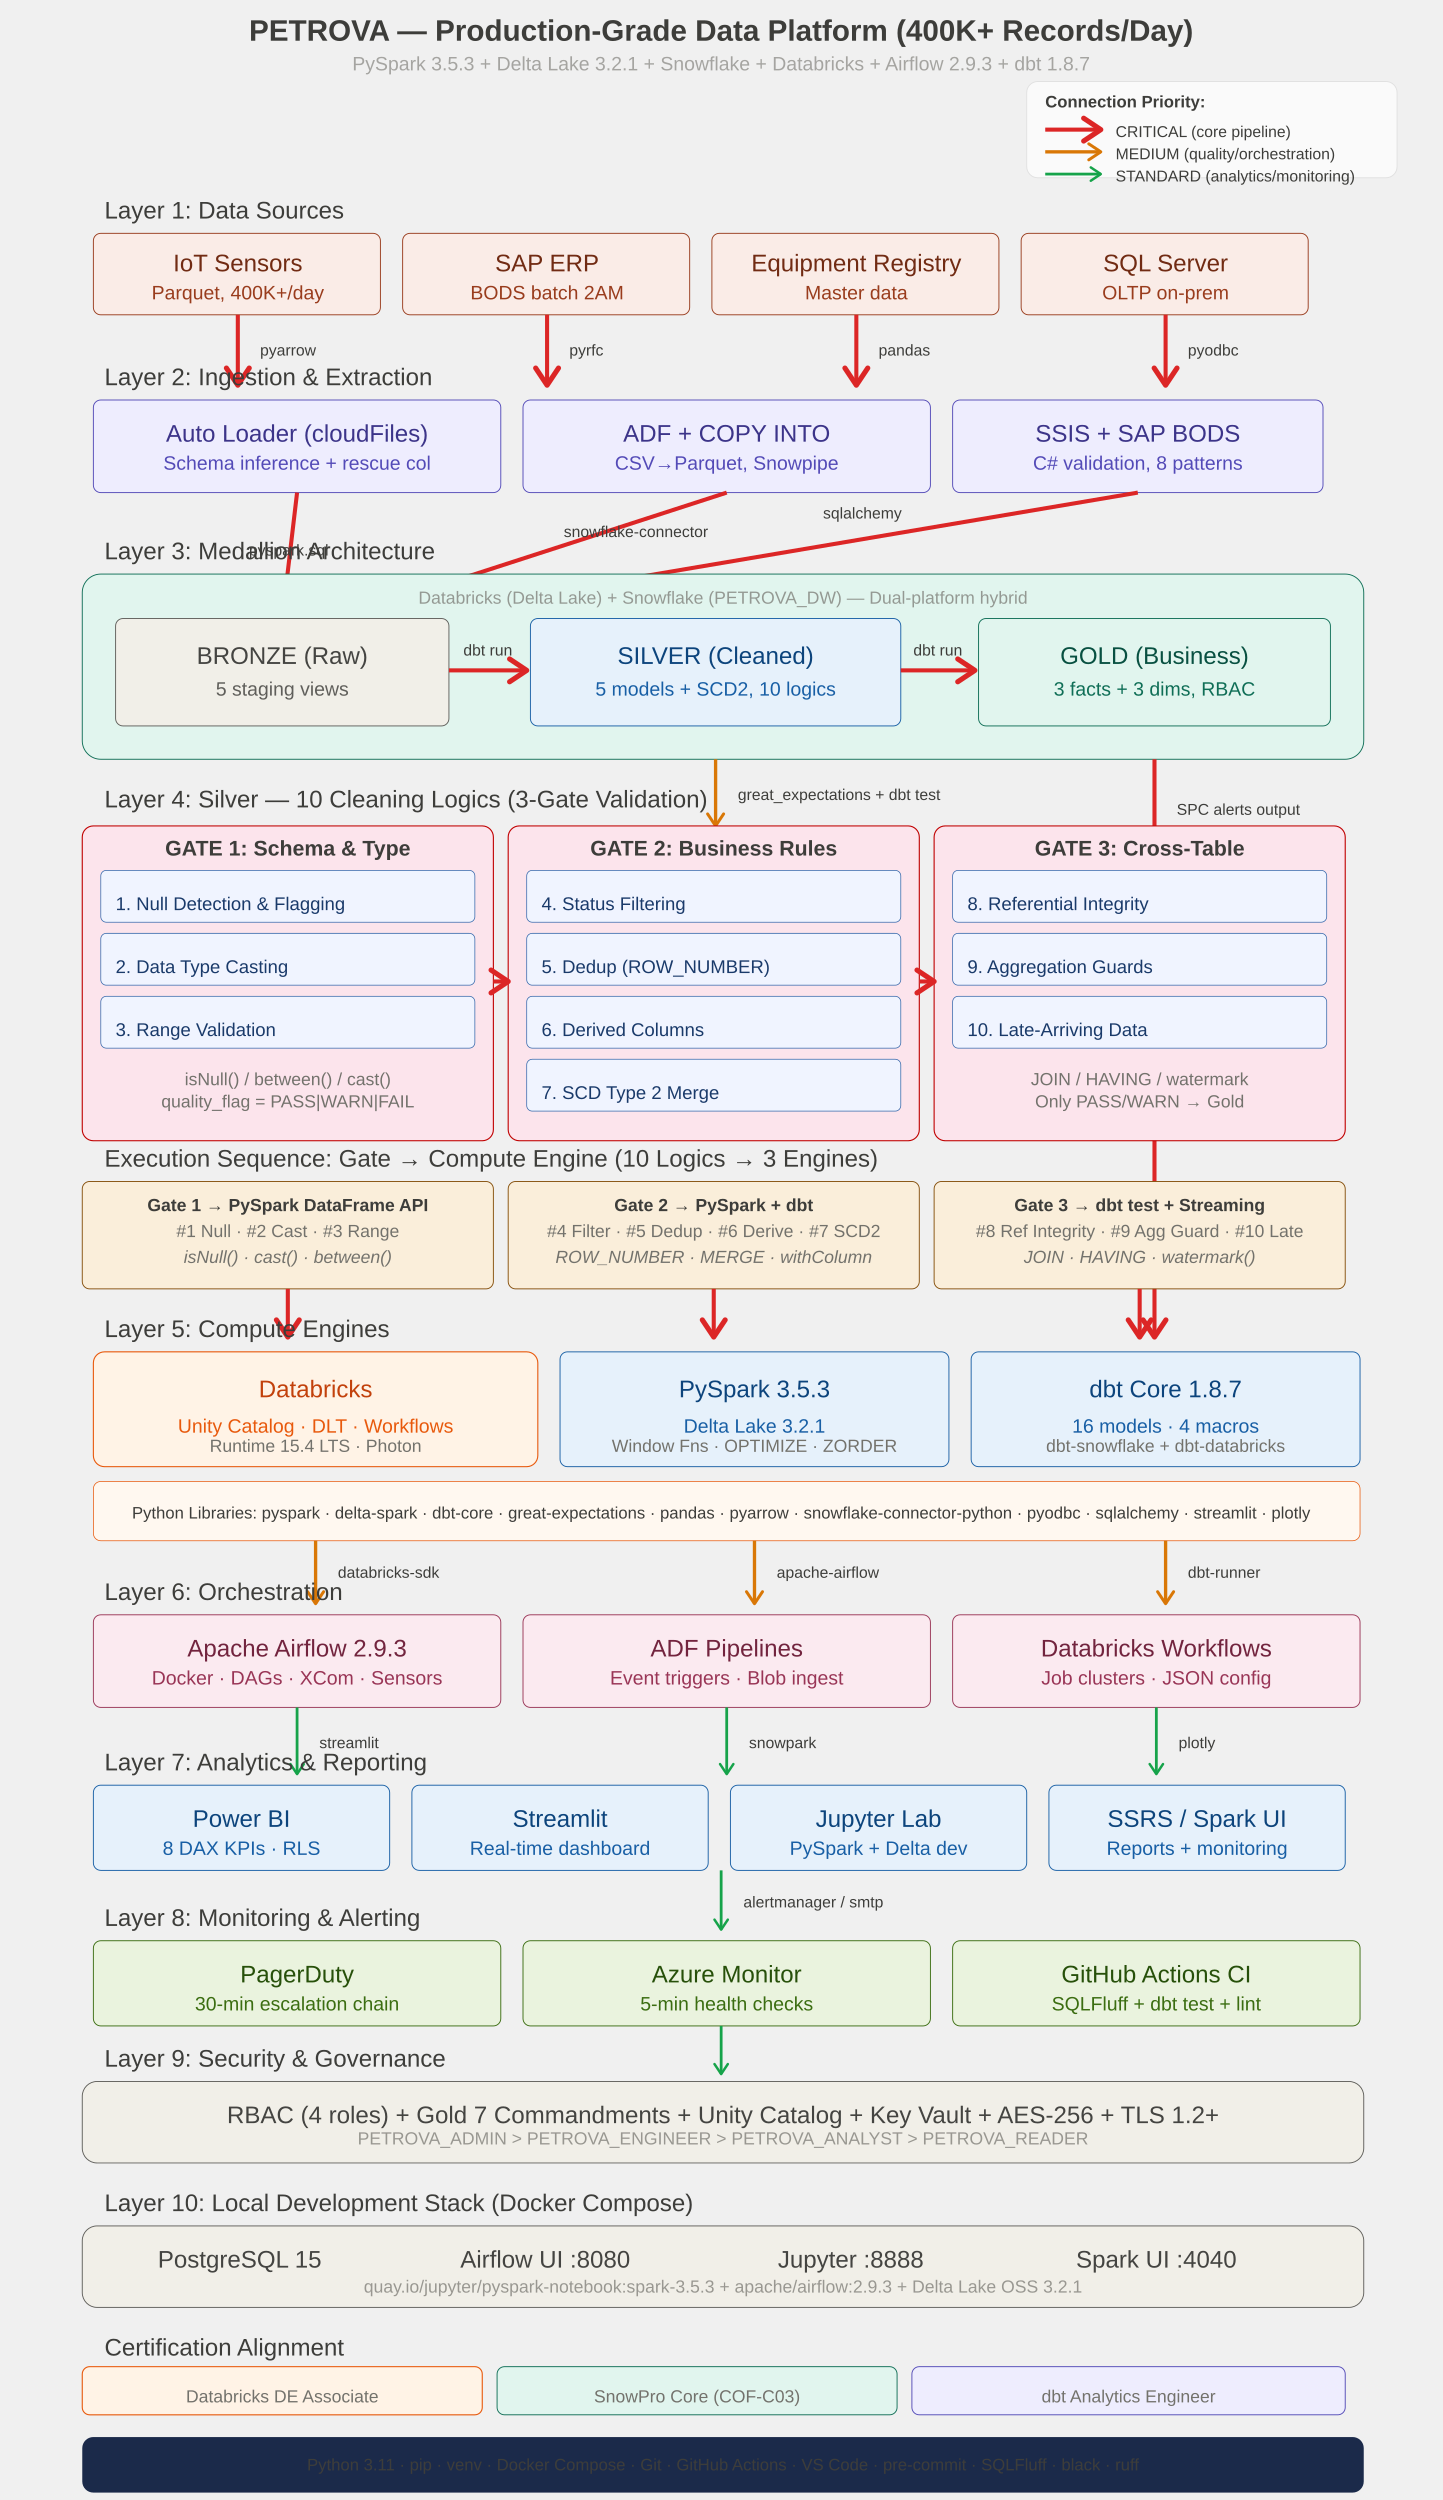
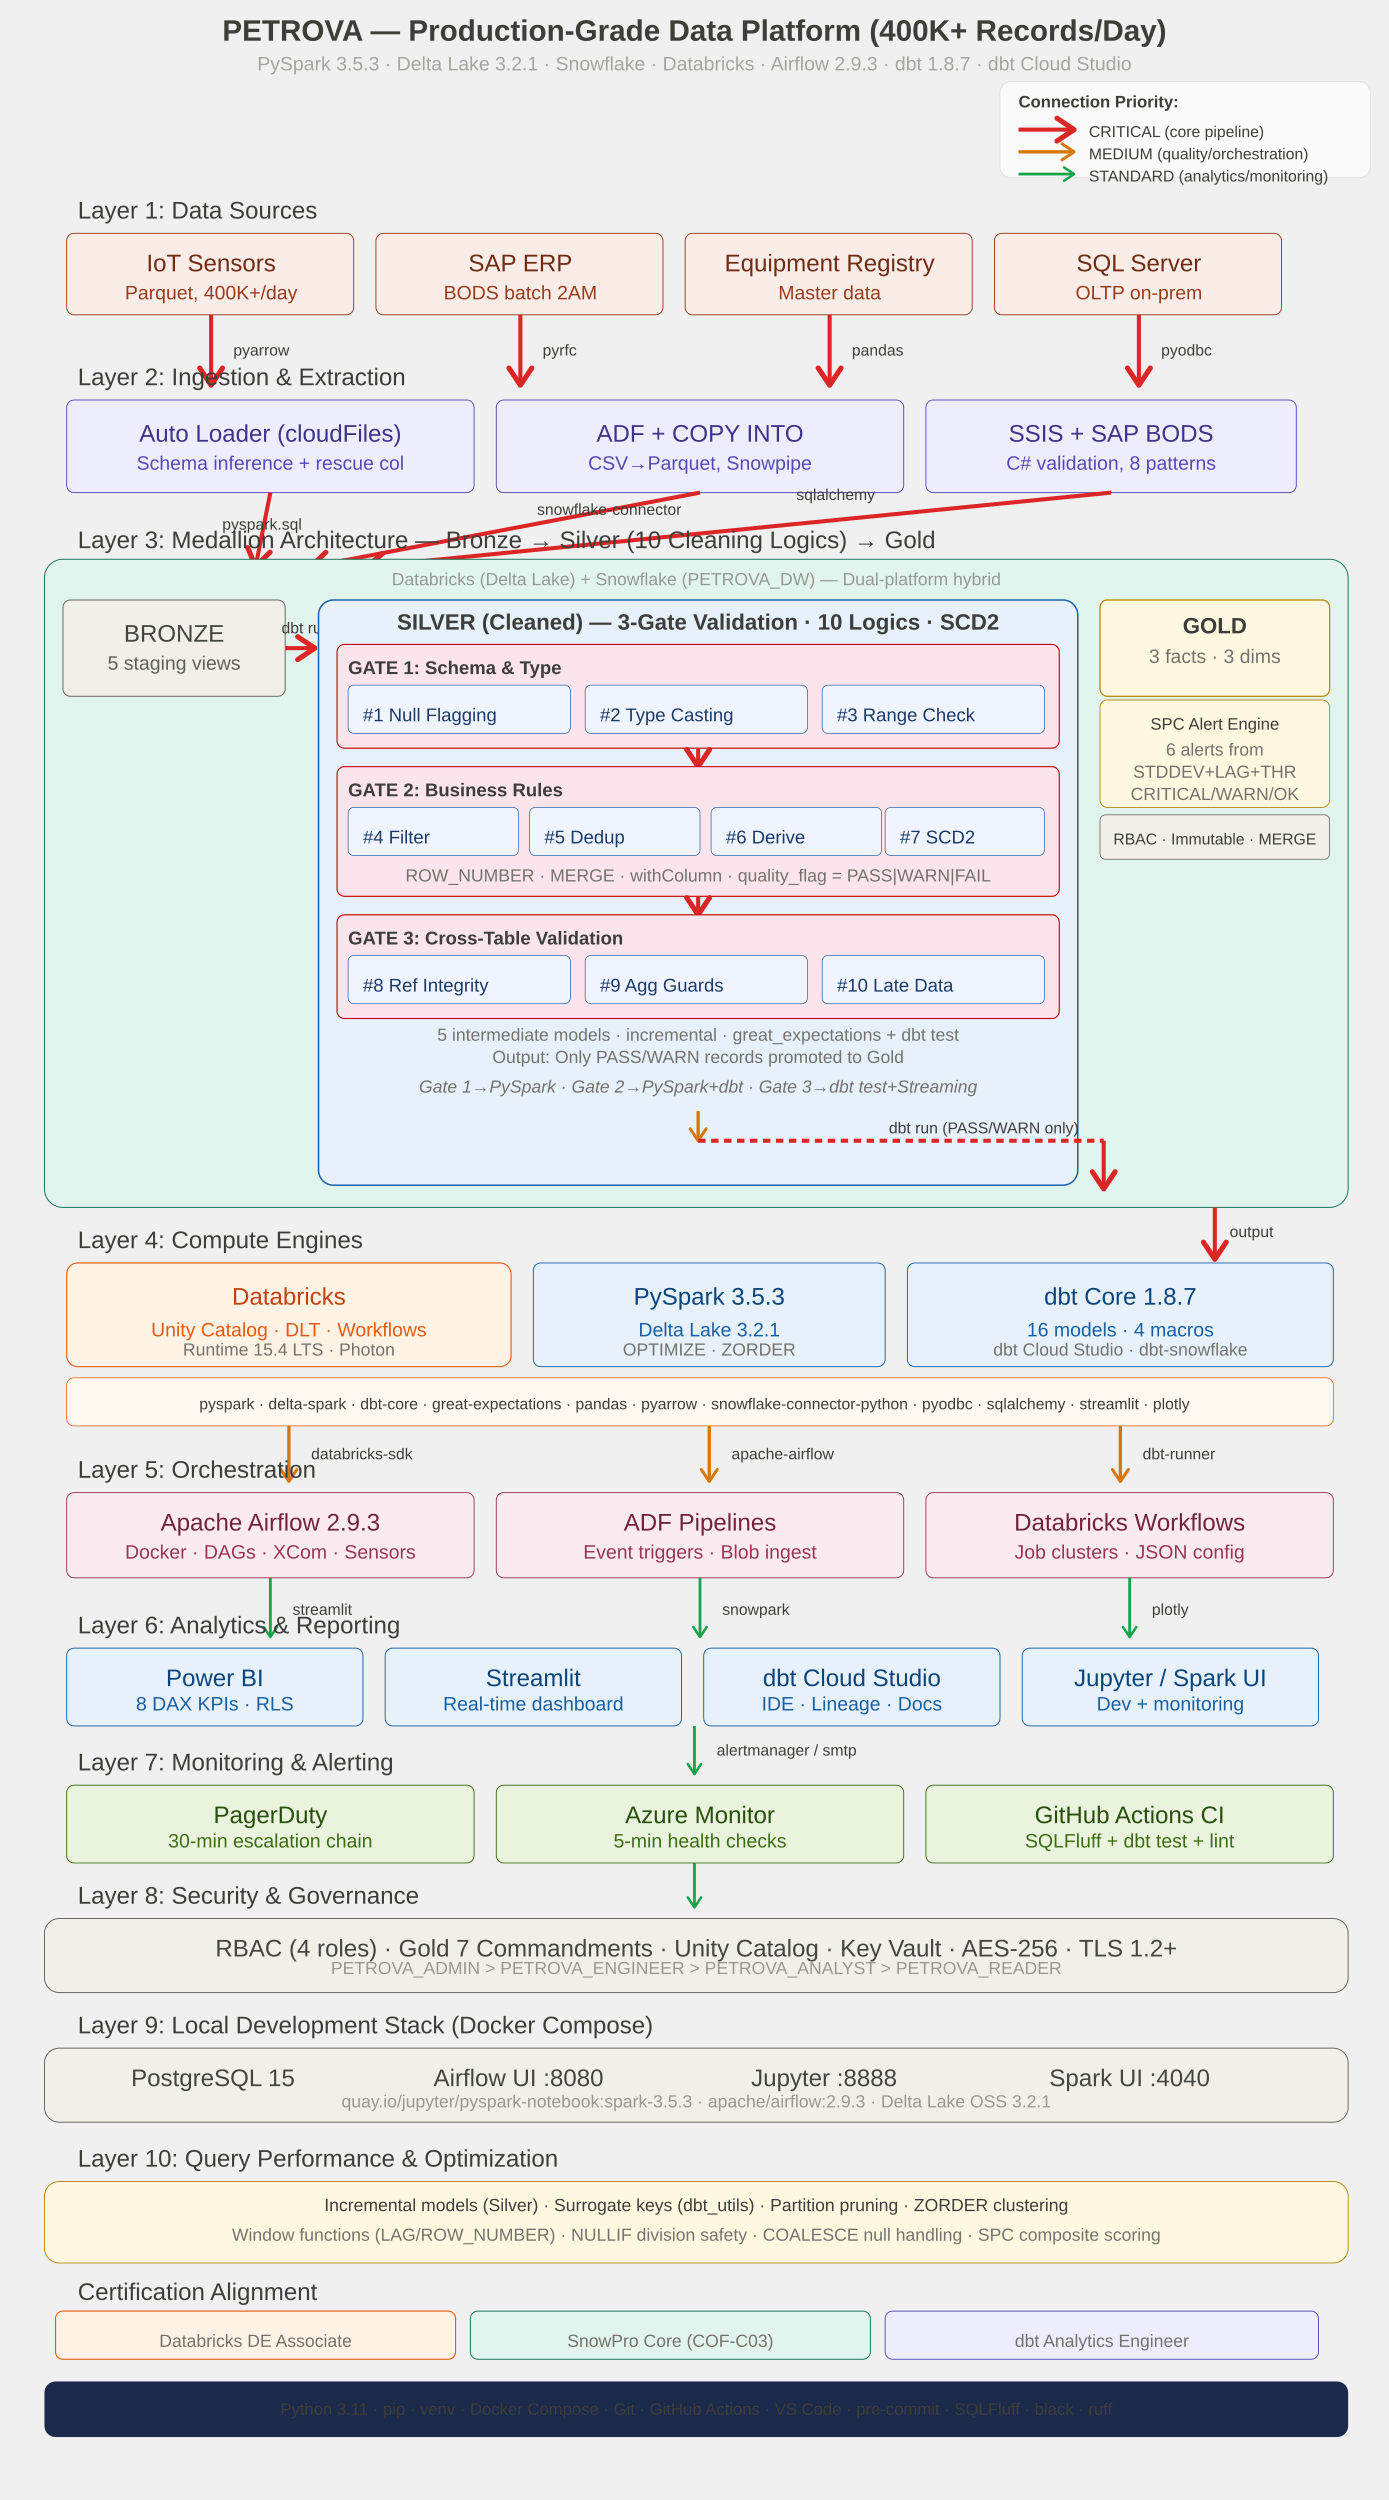
- <svg xmlns="http://www.w3.org/2000/svg" width="1500" height="2600" viewBox="0 0 750 1350" style="font-family:'Segoe UI',Arial,sans-serif;background:#fff">
+ <svg xmlns="http://www.w3.org/2000/svg" width="1500" height="2700" viewBox="0 0 750 1350" style="font-family:'Segoe UI',Arial,sans-serif;background:#fff">
  <style>
text{fill:#3d3d3a}
.th{font-size:13px;font-weight:500}
.ts{font-size:10.5px;fill:#73726c}
.tx{font-size:9.5px;fill:#73726c}
.tlib{font-size:8.5px;font-weight:500}
- /* Traffic light arrows */
.arr-red{stroke:#DC2626;stroke-width:2.2}
.arr-yellow{stroke:#D97706;stroke-width:1.8}
.arr-green{stroke:#16A34A;stroke-width:1.5}
.arr{stroke:#73726c;stroke-width:1.5}
- /* coral - sources */
.c-coral rect{fill:#FAECE7;stroke:#993C1D;stroke-width:0.5}
.c-coral .th{fill:#712B13}.c-coral .ts{fill:#993C1D}
- /* purple - extraction */
.c-purple rect{fill:#EEEDFE;stroke:#534AB7;stroke-width:0.5}
.c-purple .th{fill:#3C3489}.c-purple .ts{fill:#534AB7}
- /* teal - medallion */
.c-teal rect{fill:#E1F5EE;stroke:#0F6E56;stroke-width:0.5}
.c-teal .th{fill:#085041}.c-teal .ts{fill:#0F6E56}
- /* blue - compute/analytics */
.c-blue rect{fill:#E6F1FB;stroke:#185FA5;stroke-width:0.5}
.c-blue .th{fill:#0C447C}.c-blue .ts{fill:#185FA5}
- /* databricks orange */
.c-dbk rect{fill:#FFF3E6;stroke:#E8590C;stroke-width:0.6}
.c-dbk .th{fill:#C2410C}.c-dbk .ts{fill:#E8590C}
- /* amber - quality */
.c-amber rect{fill:#FAEEDA;stroke:#854F0B;stroke-width:0.5}
.c-amber .th{fill:#633806}.c-amber .ts{fill:#854F0B}
- /* pink - orchestration */
.c-pink rect{fill:#FBEAF0;stroke:#993556;stroke-width:0.5}
.c-pink .th{fill:#72243E}.c-pink .ts{fill:#993556}
- /* green - monitoring */
.c-green rect{fill:#EAF3DE;stroke:#3B6D11;stroke-width:0.5}
.c-green .th{fill:#27500A}.c-green .ts{fill:#3B6D11}
- /* gray - infra */
.c-gray rect{fill:#F1EFE8;stroke:#5F5E5A;stroke-width:0.5}
.c-gray .th{fill:#444441}.c-gray .ts{fill:#5F5E5A}
- /* red gate */
.c-red rect{fill:#FCE4EC;stroke:#C00000;stroke-width:0.6}
.c-red .th{fill:#8B0000}.c-red .ts{fill:#C00000}
- /* silver detail */
.silver-box rect{fill:#F0F4FF;stroke:#3366AA;stroke-width:0.4}
.silver-box .th{fill:#1a3a6a;font-size:10px}
</style>
  <defs>
    <marker id="arrow" viewBox="0 0 10 10" refX="8" refY="5" markerWidth="6" markerHeight="6" orient="auto-start-reverse">
      <path d="M2 1L8 5L2 9" fill="none" stroke="#73726c" stroke-width="1.5" stroke-linecap="round" stroke-linejoin="round" />
    </marker>
    <marker id="arrowRed" viewBox="0 0 10 10" refX="8" refY="5" markerWidth="7" markerHeight="7" orient="auto-start-reverse">
      <path d="M2 1L8 5L2 9" fill="none" stroke="#DC2626" stroke-width="1.8" stroke-linecap="round" stroke-linejoin="round" />
    </marker>
    <marker id="arrowYellow" viewBox="0 0 10 10" refX="8" refY="5" markerWidth="6" markerHeight="6" orient="auto-start-reverse">
      <path d="M2 1L8 5L2 9" fill="none" stroke="#D97706" stroke-width="1.5" stroke-linecap="round" stroke-linejoin="round" />
    </marker>
    <marker id="arrowGreen" viewBox="0 0 10 10" refX="8" refY="5" markerWidth="6" markerHeight="6" orient="auto-start-reverse">
      <path d="M2 1L8 5L2 9" fill="none" stroke="#16A34A" stroke-width="1.5" stroke-linecap="round" stroke-linejoin="round" />
    </marker>
  </defs>
  <text x="375" y="22" text-anchor="middle" font-size="16" font-weight="600" fill="#1B3A5C">PETROVA — Production-Grade Data Platform (400K+ Records/Day)</text>
-   <text class="ts" x="375" y="38" text-anchor="middle" opacity="0.6">PySpark 3.5.3 + Delta Lake 3.2.1 + Snowflake + Databricks + Airflow 2.9.3 + dbt 1.8.7</text>
+   <text class="ts" x="375" y="38" text-anchor="middle" opacity="0.6">PySpark 3.5.3 · Delta Lake 3.2.1 · Snowflake · Databricks · Airflow 2.9.3 · dbt 1.8.7 · dbt Cloud Studio</text>
  <rect x="540" y="44" width="200" height="52" rx="6" fill="#FAFAFA" stroke="#E0E0E0" stroke-width="0.5" />
  <text x="550" y="58" font-size="9" font-weight="600" fill="#333">Connection Priority:</text>
  <line x1="550" y1="70" x2="580" y2="70" class="arr-red" marker-end="url(#arrowRed)" />
  <text x="588" y="74" font-size="8.5" fill="#DC2626" font-weight="500">CRITICAL (core pipeline)</text>
  <line x1="550" y1="82" x2="580" y2="82" class="arr-yellow" marker-end="url(#arrowYellow)" />
  <text x="588" y="86" font-size="8.5" fill="#D97706" font-weight="500">MEDIUM (quality/orchestration)</text>
  <line x1="550" y1="94" x2="580" y2="94" class="arr-green" marker-end="url(#arrowGreen)" />
  <text x="588" y="98" font-size="8.5" fill="#16A34A" font-weight="500">STANDARD (analytics/monitoring)</text>
  <text class="th" x="42" y="118">Layer 1: Data Sources</text>
  <g class="c-coral">
    <rect x="36" y="126" width="155" height="44" rx="4" />
    <text class="th" x="114" y="142" text-anchor="middle" dominant-baseline="central">IoT Sensors</text>
    <text class="ts" x="114" y="158" text-anchor="middle" dominant-baseline="central">Parquet, 400K+/day</text>
  </g>
  <g class="c-coral">
    <rect x="203" y="126" width="155" height="44" rx="4" />
    <text class="th" x="281" y="142" text-anchor="middle" dominant-baseline="central">SAP ERP</text>
    <text class="ts" x="281" y="158" text-anchor="middle" dominant-baseline="central">BODS batch 2AM</text>
  </g>
  <g class="c-coral">
    <rect x="370" y="126" width="155" height="44" rx="4" />
    <text class="th" x="448" y="142" text-anchor="middle" dominant-baseline="central">Equipment Registry</text>
    <text class="ts" x="448" y="158" text-anchor="middle" dominant-baseline="central">Master data</text>
  </g>
  <g class="c-coral">
    <rect x="537" y="126" width="155" height="44" rx="4" />
    <text class="th" x="615" y="142" text-anchor="middle" dominant-baseline="central">SQL Server</text>
    <text class="ts" x="615" y="158" text-anchor="middle" dominant-baseline="central">OLTP on-prem</text>
  </g>
  <line x1="114" y1="170" x2="114" y2="208" class="arr-red" marker-end="url(#arrowRed)" />
  <text class="tlib" x="126" y="192" fill="#DC2626">pyarrow</text>
  <line x1="281" y1="170" x2="281" y2="208" class="arr-red" marker-end="url(#arrowRed)" />
  <text class="tlib" x="293" y="192" fill="#DC2626">pyrfc</text>
  <line x1="448" y1="170" x2="448" y2="208" class="arr-red" marker-end="url(#arrowRed)" />
  <text class="tlib" x="460" y="192" fill="#DC2626">pandas</text>
  <line x1="615" y1="170" x2="615" y2="208" class="arr-red" marker-end="url(#arrowRed)" />
  <text class="tlib" x="627" y="192" fill="#DC2626">pyodbc</text>
  <text class="th" x="42" y="208">Layer 2: Ingestion &amp; Extraction</text>
  <g class="c-purple">
    <rect x="36" y="216" width="220" height="50" rx="4" />
    <text class="th" x="146" y="234" text-anchor="middle" dominant-baseline="central">Auto Loader (cloudFiles)</text>
    <text class="ts" x="146" y="250" text-anchor="middle" dominant-baseline="central">Schema inference + rescue col</text>
  </g>
  <g class="c-purple">
    <rect x="268" y="216" width="220" height="50" rx="4" />
    <text class="th" x="378" y="234" text-anchor="middle" dominant-baseline="central">ADF + COPY INTO</text>
    <text class="ts" x="378" y="250" text-anchor="middle" dominant-baseline="central">CSV→Parquet, Snowpipe</text>
  </g>
  <g class="c-purple">
    <rect x="500" y="216" width="200" height="50" rx="4" />
    <text class="th" x="600" y="234" text-anchor="middle" dominant-baseline="central">SSIS + SAP BODS</text>
    <text class="ts" x="600" y="250" text-anchor="middle" dominant-baseline="central">C# validation, 8 patterns</text>
  </g>
-   <line x1="146" y1="266" x2="138" y2="334" class="arr-red" marker-end="url(#arrowRed)" />
-   <text class="tlib" x="120" y="300" fill="#DC2626">pyspark.sql</text>
-   <line x1="378" y1="266" x2="168" y2="334" class="arr-red" marker-end="url(#arrowRed)" />
-   <text class="tlib" x="290" y="290" fill="#DC2626">snowflake-connector</text>
-   <line x1="600" y1="266" x2="198" y2="334" class="arr-red" marker-end="url(#arrowRed)" />
-   <text class="tlib" x="430" y="280" fill="#DC2626">sqlalchemy</text>
-   <text class="th" x="42" y="302">Layer 3: Medallion Architecture</text>
+   <line x1="146" y1="266" x2="138" y2="306" class="arr-red" marker-end="url(#arrowRed)" />
+   <text class="tlib" x="120" y="286" fill="#DC2626">pyspark.sql</text>
+   <line x1="378" y1="266" x2="168" y2="306" class="arr-red" marker-end="url(#arrowRed)" />
+   <text class="tlib" x="290" y="278" fill="#DC2626">snowflake-connector</text>
+   <line x1="600" y1="266" x2="198" y2="306" class="arr-red" marker-end="url(#arrowRed)" />
+   <text class="tlib" x="430" y="270" fill="#DC2626">sqlalchemy</text>
+   <text class="th" x="42" y="296">Layer 3: Medallion Architecture — Bronze → Silver (10 Cleaning Logics) → Gold</text>
  <g class="c-teal">
-     <rect x="30" y="310" width="692" height="100" rx="10" />
-   </g>
-   <text class="tx" x="376" y="326" text-anchor="middle" opacity="0.7">Databricks (Delta Lake) + Snowflake (PETROVA_DW) — Dual-platform hybrid</text>
+     <rect x="24" y="302" width="704" height="350" rx="10" />
+   </g>
+   <text class="tx" x="376" y="316" text-anchor="middle" opacity="0.7">Databricks (Delta Lake) + Snowflake (PETROVA_DW) — Dual-platform hybrid</text>
  <g class="c-gray">
-     <rect x="48" y="334" width="180" height="58" rx="4" />
-     <text class="th" x="138" y="354" text-anchor="middle" dominant-baseline="central">BRONZE (Raw)</text>
-     <text class="ts" x="138" y="372" text-anchor="middle" dominant-baseline="central">5 staging views</text>
-   </g>
-   <line x1="228" y1="362" x2="270" y2="362" class="arr-red" marker-end="url(#arrowRed)" />
-   <text class="tlib" x="249" y="354" text-anchor="middle" fill="#DC2626">dbt run</text>
-   <g class="c-blue">
-     <rect x="272" y="334" width="200" height="58" rx="4" />
-     <text class="th" x="372" y="354" text-anchor="middle" dominant-baseline="central">SILVER (Cleaned)</text>
-     <text class="ts" x="372" y="372" text-anchor="middle" dominant-baseline="central">5 models + SCD2, 10 logics</text>
-   </g>
-   <line x1="472" y1="362" x2="512" y2="362" class="arr-red" marker-end="url(#arrowRed)" />
-   <text class="tlib" x="492" y="354" text-anchor="middle" fill="#DC2626">dbt run</text>
+     <rect x="34" y="324" width="120" height="52" rx="4" />
+     <text class="th" x="94" y="342" text-anchor="middle" dominant-baseline="central">BRONZE</text>
+     <text class="ts" x="94" y="358" text-anchor="middle" dominant-baseline="central">5 staging views</text>
+   </g>
+   <line x1="154" y1="350" x2="170" y2="350" class="arr-red" marker-end="url(#arrowRed)" />
+   <text class="tlib" x="152" y="342" fill="#DC2626">dbt run</text>
+   <rect x="172" y="324" width="410" height="316" rx="8" fill="#E6F1FB" stroke="#185FA5" stroke-width="0.8" />
+   <text x="377" y="340" text-anchor="middle" font-size="12" font-weight="600" fill="#0C447C">SILVER (Cleaned) — 3-Gate Validation · 10 Logics · SCD2</text>
+   <g class="c-red">
+     <rect x="182" y="348" width="390" height="56" rx="4" />
+   </g>
+   <text x="188" y="364" font-size="10" font-weight="600" fill="#8B0000">GATE 1: Schema &amp; Type</text>
+   <g class="silver-box">
+     <rect x="188" y="370" width="120" height="26" rx="3" />
+     <text class="th" x="196" y="386" dominant-baseline="central">#1 Null Flagging</text>
+   </g>
+   <g class="silver-box">
+     <rect x="316" y="370" width="120" height="26" rx="3" />
+     <text class="th" x="324" y="386" dominant-baseline="central">#2 Type Casting</text>
+   </g>
+   <g class="silver-box">
+     <rect x="444" y="370" width="120" height="26" rx="3" />
+     <text class="th" x="452" y="386" dominant-baseline="central">#3 Range Check</text>
+   </g>
+   <line x1="377" y1="404" x2="377" y2="414" class="arr-red" marker-end="url(#arrowRed)" />
+   <g class="c-red">
+     <rect x="182" y="414" width="390" height="70" rx="4" />
+   </g>
+   <text x="188" y="430" font-size="10" font-weight="600" fill="#8B0000">GATE 2: Business Rules</text>
+   <g class="silver-box">
+     <rect x="188" y="436" width="92" height="26" rx="3" />
+     <text class="th" x="196" y="452" dominant-baseline="central">#4 Filter</text>
+   </g>
+   <g class="silver-box">
+     <rect x="286" y="436" width="92" height="26" rx="3" />
+     <text class="th" x="294" y="452" dominant-baseline="central">#5 Dedup</text>
+   </g>
+   <g class="silver-box">
+     <rect x="384" y="436" width="92" height="26" rx="3" />
+     <text class="th" x="392" y="452" dominant-baseline="central">#6 Derive</text>
+   </g>
+   <g class="silver-box">
+     <rect x="478" y="436" width="86" height="26" rx="3" />
+     <text class="th" x="486" y="452" dominant-baseline="central">#7 SCD2</text>
+   </g>
+   <text class="tx" x="377" y="476" text-anchor="middle" fill="#854F0B">ROW_NUMBER · MERGE · withColumn · quality_flag = PASS|WARN|FAIL</text>
+   <line x1="377" y1="484" x2="377" y2="494" class="arr-red" marker-end="url(#arrowRed)" />
+   <g class="c-red">
+     <rect x="182" y="494" width="390" height="56" rx="4" />
+   </g>
+   <text x="188" y="510" font-size="10" font-weight="600" fill="#8B0000">GATE 3: Cross-Table Validation</text>
+   <g class="silver-box">
+     <rect x="188" y="516" width="120" height="26" rx="3" />
+     <text class="th" x="196" y="532" dominant-baseline="central">#8 Ref Integrity</text>
+   </g>
+   <g class="silver-box">
+     <rect x="316" y="516" width="120" height="26" rx="3" />
+     <text class="th" x="324" y="532" dominant-baseline="central">#9 Agg Guards</text>
+   </g>
+   <g class="silver-box">
+     <rect x="444" y="516" width="120" height="26" rx="3" />
+     <text class="th" x="452" y="532" dominant-baseline="central">#10 Late Data</text>
+   </g>
+   <text class="tx" x="377" y="562" text-anchor="middle" fill="#0C447C">5 intermediate models · incremental · great_expectations + dbt test</text>
+   <text class="tx" x="377" y="574" text-anchor="middle" fill="#16A34A" font-weight="500">Output: Only PASS/WARN records promoted to Gold</text>
+   <text class="tx" x="377" y="590" text-anchor="middle" fill="#854F0B" font-style="italic">Gate 1→PySpark · Gate 2→PySpark+dbt · Gate 3→dbt test+Streaming</text>
+   <line x1="377" y1="600" x2="377" y2="616" class="arr-yellow" marker-end="url(#arrowYellow)" />
+   <line x1="377" y1="616" x2="596" y2="616" class="arr-red" stroke-dasharray="4,3" />
+   <line x1="596" y1="616" x2="596" y2="642" class="arr-red" marker-end="url(#arrowRed)" />
+   <text class="tlib" x="480" y="612" fill="#DC2626">dbt run (PASS/WARN only)</text>
+   <rect x="594" y="324" width="124" height="52" rx="4" fill="#FFF8E1" stroke="#B8860B" stroke-width="0.7" />
+   <text x="656" y="342" text-anchor="middle" font-size="12" font-weight="600" fill="#8B6914">GOLD</text>
+   <text class="ts" x="656" y="358" text-anchor="middle" fill="#8B6914">3 facts · 3 dims</text>
+   <rect x="594" y="378" width="124" height="58" rx="4" fill="#FFF8E1" stroke="#B8860B" stroke-width="0.5" />
+   <text x="656" y="394" text-anchor="middle" font-size="9" font-weight="500" fill="#8B6914">SPC Alert Engine</text>
+   <text class="tx" x="656" y="408" text-anchor="middle" fill="#8B6914">6 alerts from</text>
+   <text class="tx" x="656" y="420" text-anchor="middle" fill="#8B6914">STDDEV+LAG+THR</text>
+   <text class="tx" x="656" y="432" text-anchor="middle" fill="#DC2626" font-weight="500">CRITICAL/WARN/OK</text>
+   <rect x="594" y="440" width="124" height="24" rx="3" fill="#F1EFE8" stroke="#5F5E5A" stroke-width="0.4" />
+   <text x="656" y="456" text-anchor="middle" font-size="8.5" font-weight="500" fill="#444441">RBAC · Immutable · MERGE</text>
+   <line x1="656" y1="652" x2="656" y2="680" class="arr-red" marker-end="url(#arrowRed)" />
+   <text class="tlib" x="664" y="668" fill="#DC2626">output</text>
+   <text class="th" x="42" y="674">Layer 4: Compute Engines</text>
+   <g class="c-dbk">
+     <rect x="36" y="682" width="240" height="56" rx="6" />
+     <text class="th" x="156" y="700" text-anchor="middle" dominant-baseline="central" font-size="14">Databricks</text>
+     <text class="ts" x="156" y="718" text-anchor="middle" dominant-baseline="central">Unity Catalog · DLT · Workflows</text>
+     <text class="tx" x="156" y="732" text-anchor="middle" fill="#E8590C">Runtime 15.4 LTS · Photon</text>
+   </g>
+   <g class="c-blue">
+     <rect x="288" y="682" width="190" height="56" rx="4" />
+     <text class="th" x="383" y="700" text-anchor="middle" dominant-baseline="central">PySpark 3.5.3</text>
+     <text class="ts" x="383" y="718" text-anchor="middle" dominant-baseline="central">Delta Lake 3.2.1</text>
+     <text class="tx" x="383" y="732" text-anchor="middle">OPTIMIZE · ZORDER</text>
+   </g>
+   <g class="c-blue">
+     <rect x="490" y="682" width="230" height="56" rx="4" />
+     <text class="th" x="605" y="700" text-anchor="middle" dominant-baseline="central">dbt Core 1.8.7</text>
+     <text class="ts" x="605" y="718" text-anchor="middle" dominant-baseline="central">16 models · 4 macros</text>
+     <text class="tx" x="605" y="732" text-anchor="middle">dbt Cloud Studio · dbt-snowflake</text>
+   </g>
+   <rect x="36" y="744" width="684" height="26" rx="4" fill="#FFF8F0" stroke="#E8590C" stroke-width="0.4" />
+   <text x="375" y="761" text-anchor="middle" font-size="8.5" fill="#C2410C" font-weight="500">pyspark · delta-spark · dbt-core · great-expectations · pandas · pyarrow · snowflake-connector-python · pyodbc · sqlalchemy · streamlit · plotly</text>
+   <line x1="156" y1="770" x2="156" y2="800" class="arr-yellow" marker-end="url(#arrowYellow)" />
+   <text class="tlib" x="168" y="788" fill="#D97706">databricks-sdk</text>
+   <line x1="383" y1="770" x2="383" y2="800" class="arr-yellow" marker-end="url(#arrowYellow)" />
+   <text class="tlib" x="395" y="788" fill="#D97706">apache-airflow</text>
+   <line x1="605" y1="770" x2="605" y2="800" class="arr-yellow" marker-end="url(#arrowYellow)" />
+   <text class="tlib" x="617" y="788" fill="#D97706">dbt-runner</text>
+   <text class="th" x="42" y="798">Layer 5: Orchestration</text>
+   <g class="c-pink">
+     <rect x="36" y="806" width="220" height="46" rx="4" />
+     <text class="th" x="146" y="822" text-anchor="middle" dominant-baseline="central">Apache Airflow 2.9.3</text>
+     <text class="ts" x="146" y="838" text-anchor="middle" dominant-baseline="central">Docker · DAGs · XCom · Sensors</text>
+   </g>
+   <g class="c-pink">
+     <rect x="268" y="806" width="220" height="46" rx="4" />
+     <text class="th" x="378" y="822" text-anchor="middle" dominant-baseline="central">ADF Pipelines</text>
+     <text class="ts" x="378" y="838" text-anchor="middle" dominant-baseline="central">Event triggers · Blob ingest</text>
+   </g>
+   <g class="c-pink">
+     <rect x="500" y="806" width="220" height="46" rx="4" />
+     <text class="th" x="610" y="822" text-anchor="middle" dominant-baseline="central">Databricks Workflows</text>
+     <text class="ts" x="610" y="838" text-anchor="middle" dominant-baseline="central">Job clusters · JSON config</text>
+   </g>
+   <line x1="146" y1="852" x2="146" y2="884" class="arr-green" marker-end="url(#arrowGreen)" />
+   <text class="tlib" x="158" y="872" fill="#16A34A">streamlit</text>
+   <line x1="378" y1="852" x2="378" y2="884" class="arr-green" marker-end="url(#arrowGreen)" />
+   <text class="tlib" x="390" y="872" fill="#16A34A">snowpark</text>
+   <line x1="610" y1="852" x2="610" y2="884" class="arr-green" marker-end="url(#arrowGreen)" />
+   <text class="tlib" x="622" y="872" fill="#16A34A">plotly</text>
+   <text class="th" x="42" y="882">Layer 6: Analytics &amp; Reporting</text>
+   <g class="c-blue">
+     <rect x="36" y="890" width="160" height="42" rx="4" />
+     <text class="th" x="116" y="906" text-anchor="middle" dominant-baseline="central">Power BI</text>
+     <text class="ts" x="116" y="920" text-anchor="middle" dominant-baseline="central">8 DAX KPIs · RLS</text>
+   </g>
+   <g class="c-blue">
+     <rect x="208" y="890" width="160" height="42" rx="4" />
+     <text class="th" x="288" y="906" text-anchor="middle" dominant-baseline="central">Streamlit</text>
+     <text class="ts" x="288" y="920" text-anchor="middle" dominant-baseline="central">Real-time dashboard</text>
+   </g>
+   <g class="c-blue">
+     <rect x="380" y="890" width="160" height="42" rx="4" />
+     <text class="th" x="460" y="906" text-anchor="middle" dominant-baseline="central">dbt Cloud Studio</text>
+     <text class="ts" x="460" y="920" text-anchor="middle" dominant-baseline="central">IDE · Lineage · Docs</text>
+   </g>
+   <g class="c-blue">
+     <rect x="552" y="890" width="160" height="42" rx="4" />
+     <text class="th" x="632" y="906" text-anchor="middle" dominant-baseline="central">Jupyter / Spark UI</text>
+     <text class="ts" x="632" y="920" text-anchor="middle" dominant-baseline="central">Dev + monitoring</text>
+   </g>
+   <line x1="375" y1="932" x2="375" y2="958" class="arr-green" marker-end="url(#arrowGreen)" />
+   <text class="tlib" x="387" y="948" fill="#16A34A">alertmanager / smtp</text>
+   <text class="th" x="42" y="956">Layer 7: Monitoring &amp; Alerting</text>
+   <g class="c-green">
+     <rect x="36" y="964" width="220" height="42" rx="4" />
+     <text class="th" x="146" y="980" text-anchor="middle" dominant-baseline="central">PagerDuty</text>
+     <text class="ts" x="146" y="994" text-anchor="middle" dominant-baseline="central">30-min escalation chain</text>
+   </g>
+   <g class="c-green">
+     <rect x="268" y="964" width="220" height="42" rx="4" />
+     <text class="th" x="378" y="980" text-anchor="middle" dominant-baseline="central">Azure Monitor</text>
+     <text class="ts" x="378" y="994" text-anchor="middle" dominant-baseline="central">5-min health checks</text>
+   </g>
+   <g class="c-green">
+     <rect x="500" y="964" width="220" height="42" rx="4" />
+     <text class="th" x="610" y="980" text-anchor="middle" dominant-baseline="central">GitHub Actions CI</text>
+     <text class="ts" x="610" y="994" text-anchor="middle" dominant-baseline="central">SQLFluff + dbt test + lint</text>
+   </g>
+   <line x1="375" y1="1006" x2="375" y2="1030" class="arr-green" marker-end="url(#arrowGreen)" />
+   <text class="th" x="42" y="1028">Layer 8: Security &amp; Governance</text>
+   <g class="c-gray">
+     <rect x="24" y="1036" width="704" height="40" rx="8" />
+     <text class="th" x="376" y="1052" text-anchor="middle" dominant-baseline="central">RBAC (4 roles) · Gold 7 Commandments · Unity Catalog · Key Vault · AES-256 · TLS 1.2+</text>
+     <text class="tx" x="376" y="1066" text-anchor="middle" opacity="0.7">PETROVA_ADMIN &gt; PETROVA_ENGINEER &gt; PETROVA_ANALYST &gt; PETROVA_READER</text>
+   </g>
+   <text class="th" x="42" y="1098">Layer 9: Local Development Stack (Docker Compose)</text>
+   <g class="c-gray">
+     <rect x="24" y="1106" width="704" height="40" rx="8" />
+     <text class="th" x="115" y="1122" text-anchor="middle" dominant-baseline="central">PostgreSQL 15</text>
+     <text class="th" x="280" y="1122" text-anchor="middle" dominant-baseline="central">Airflow UI :8080</text>
+     <text class="th" x="445" y="1122" text-anchor="middle" dominant-baseline="central">Jupyter :8888</text>
+     <text class="th" x="610" y="1122" text-anchor="middle" dominant-baseline="central">Spark UI :4040</text>
+     <text class="tx" x="376" y="1138" text-anchor="middle" opacity="0.7">quay.io/jupyter/pyspark-notebook:spark-3.5.3 · apache/airflow:2.9.3 · Delta Lake OSS 3.2.1</text>
+   </g>
+   <text class="th" x="42" y="1170">Layer 10: Query Performance &amp; Optimization</text>
+   <rect x="24" y="1178" width="704" height="44" rx="8" fill="#FFF8E1" stroke="#B8860B" stroke-width="0.5" />
+   <text x="376" y="1194" text-anchor="middle" font-size="9.5" font-weight="500" fill="#8B6914">Incremental models (Silver) · Surrogate keys (dbt_utils) · Partition pruning · ZORDER clustering</text>
+   <text class="tx" x="376" y="1210" text-anchor="middle" fill="#854F0B">Window functions (LAG/ROW_NUMBER) · NULLIF division safety · COALESCE null handling · SPC composite scoring</text>
+   <text class="th" x="42" y="1242">Certification Alignment</text>
+   <g class="c-dbk">
+     <rect x="30" y="1248" width="216" height="26" rx="4" />
+     <text class="tx" x="138" y="1264" text-anchor="middle" dominant-baseline="central" fill="#C2410C" font-weight="500">Databricks DE Associate</text>
+   </g>
  <g class="c-teal">
-     <rect x="514" y="334" width="190" height="58" rx="4" />
-     <text class="th" x="609" y="354" text-anchor="middle" dominant-baseline="central">GOLD (Business)</text>
-     <text class="ts" x="609" y="372" text-anchor="middle" dominant-baseline="central">3 facts + 3 dims, RBAC</text>
-   </g>
-   <line x1="372" y1="410" x2="372" y2="446" class="arr-yellow" marker-end="url(#arrowYellow)" />
-   <text class="tlib" x="384" y="432" fill="#D97706">great_expectations + dbt test</text>
-   <line x1="609" y1="410" x2="609" y2="722" class="arr-red" marker-end="url(#arrowRed)" />
-   <text class="tlib" x="621" y="440" fill="#DC2626">SPC alerts output</text>
-   <text class="th" x="42" y="436">Layer 4: Silver — 10 Cleaning Logics (3-Gate Validation)</text>
-   <g class="c-red">
-     <rect x="30" y="446" width="222" height="170" rx="6" />
-   </g>
-   <text x="141" y="462" text-anchor="middle" font-size="11.5" font-weight="600" fill="#8B0000">GATE 1: Schema &amp; Type</text>
-   <g class="silver-box">
-     <rect x="40" y="470" width="202" height="28" rx="3" />
-     <text class="th" x="48" y="488" dominant-baseline="central">1. Null Detection &amp; Flagging</text>
-   </g>
-   <g class="silver-box">
-     <rect x="40" y="504" width="202" height="28" rx="3" />
-     <text class="th" x="48" y="522" dominant-baseline="central">2. Data Type Casting</text>
-   </g>
-   <g class="silver-box">
-     <rect x="40" y="538" width="202" height="28" rx="3" />
-     <text class="th" x="48" y="556" dominant-baseline="central">3. Range Validation</text>
-   </g>
-   <text class="tx" x="141" y="586" text-anchor="middle">isNull() / between() / cast()</text>
-   <text class="tx" x="141" y="598" text-anchor="middle" fill="#DC2626" font-weight="500">quality_flag = PASS|WARN|FAIL</text>
-   <g class="c-red">
-     <rect x="260" y="446" width="222" height="170" rx="6" />
-   </g>
-   <text x="371" y="462" text-anchor="middle" font-size="11.5" font-weight="600" fill="#8B0000">GATE 2: Business Rules</text>
-   <g class="silver-box">
-     <rect x="270" y="470" width="202" height="28" rx="3" />
-     <text class="th" x="278" y="488" dominant-baseline="central">4. Status Filtering</text>
-   </g>
-   <g class="silver-box">
-     <rect x="270" y="504" width="202" height="28" rx="3" />
-     <text class="th" x="278" y="522" dominant-baseline="central">5. Dedup (ROW_NUMBER)</text>
-   </g>
-   <g class="silver-box">
-     <rect x="270" y="538" width="202" height="28" rx="3" />
-     <text class="th" x="278" y="556" dominant-baseline="central">6. Derived Columns</text>
-   </g>
-   <g class="silver-box">
-     <rect x="270" y="572" width="202" height="28" rx="3" />
-     <text class="th" x="278" y="590" dominant-baseline="central">7. SCD Type 2 Merge</text>
-   </g>
-   <g class="c-red">
-     <rect x="490" y="446" width="222" height="170" rx="6" />
-   </g>
-   <text x="601" y="462" text-anchor="middle" font-size="11.5" font-weight="600" fill="#8B0000">GATE 3: Cross-Table</text>
-   <g class="silver-box">
-     <rect x="500" y="470" width="202" height="28" rx="3" />
-     <text class="th" x="508" y="488" dominant-baseline="central">8. Referential Integrity</text>
-   </g>
-   <g class="silver-box">
-     <rect x="500" y="504" width="202" height="28" rx="3" />
-     <text class="th" x="508" y="522" dominant-baseline="central">9. Aggregation Guards</text>
-   </g>
-   <g class="silver-box">
-     <rect x="500" y="538" width="202" height="28" rx="3" />
-     <text class="th" x="508" y="556" dominant-baseline="central">10. Late-Arriving Data</text>
-   </g>
-   <text class="tx" x="601" y="586" text-anchor="middle">JOIN / HAVING / watermark</text>
-   <text class="tx" x="601" y="598" text-anchor="middle" fill="#16A34A" font-weight="500">Only PASS/WARN → Gold</text>
-   <line x1="252" y1="530" x2="260" y2="530" class="arr-red" marker-end="url(#arrowRed)" />
-   <line x1="482" y1="530" x2="490" y2="530" class="arr-red" marker-end="url(#arrowRed)" />
-   <text class="th" x="42" y="630">Execution Sequence: Gate → Compute Engine (10 Logics → 3 Engines)</text>
-   <g class="c-amber">
-     <rect x="30" y="638" width="222" height="58" rx="4" />
-   </g>
-   <text x="141" y="654" text-anchor="middle" font-size="9.5" font-weight="600" fill="#633806">Gate 1 → PySpark DataFrame API</text>
-   <text class="tx" x="141" y="668" text-anchor="middle" fill="#854F0B">#1 Null · #2 Cast · #3 Range</text>
-   <text class="tx" x="141" y="682" text-anchor="middle" fill="#854F0B" font-style="italic">isNull() · cast() · between()</text>
-   <line x1="141" y1="696" x2="141" y2="722" class="arr-red" marker-end="url(#arrowRed)" />
-   <g class="c-amber">
-     <rect x="260" y="638" width="222" height="58" rx="4" />
-   </g>
-   <text x="371" y="654" text-anchor="middle" font-size="9.5" font-weight="600" fill="#633806">Gate 2 → PySpark + dbt</text>
-   <text class="tx" x="371" y="668" text-anchor="middle" fill="#854F0B">#4 Filter · #5 Dedup · #6 Derive · #7 SCD2</text>
-   <text class="tx" x="371" y="682" text-anchor="middle" fill="#854F0B" font-style="italic">ROW_NUMBER · MERGE · withColumn</text>
-   <line x1="371" y1="696" x2="371" y2="722" class="arr-red" marker-end="url(#arrowRed)" />
-   <g class="c-amber">
-     <rect x="490" y="638" width="222" height="58" rx="4" />
-   </g>
-   <text x="601" y="654" text-anchor="middle" font-size="9.5" font-weight="600" fill="#633806">Gate 3 → dbt test + Streaming</text>
-   <text class="tx" x="601" y="668" text-anchor="middle" fill="#854F0B">#8 Ref Integrity · #9 Agg Guard · #10 Late</text>
-   <text class="tx" x="601" y="682" text-anchor="middle" fill="#854F0B" font-style="italic">JOIN · HAVING · watermark()</text>
-   <line x1="601" y1="696" x2="601" y2="722" class="arr-red" marker-end="url(#arrowRed)" />
-   <text class="th" x="42" y="722">Layer 5: Compute Engines</text>
-   <g class="c-dbk">
-     <rect x="36" y="730" width="240" height="62" rx="6" />
-     <text class="th" x="156" y="750" text-anchor="middle" dominant-baseline="central" font-size="14">Databricks</text>
-     <text class="ts" x="156" y="770" text-anchor="middle" dominant-baseline="central">Unity Catalog · DLT · Workflows</text>
-     <text class="tx" x="156" y="784" text-anchor="middle" fill="#E8590C">Runtime 15.4 LTS · Photon</text>
-   </g>
-   <g class="c-blue">
-     <rect x="288" y="730" width="210" height="62" rx="4" />
-     <text class="th" x="393" y="750" text-anchor="middle" dominant-baseline="central">PySpark 3.5.3</text>
-     <text class="ts" x="393" y="770" text-anchor="middle" dominant-baseline="central">Delta Lake 3.2.1</text>
-     <text class="tx" x="393" y="784" text-anchor="middle">Window Fns · OPTIMIZE · ZORDER</text>
-   </g>
-   <g class="c-blue">
-     <rect x="510" y="730" width="210" height="62" rx="4" />
-     <text class="th" x="615" y="750" text-anchor="middle" dominant-baseline="central">dbt Core 1.8.7</text>
-     <text class="ts" x="615" y="770" text-anchor="middle" dominant-baseline="central">16 models · 4 macros</text>
-     <text class="tx" x="615" y="784" text-anchor="middle">dbt-snowflake + dbt-databricks</text>
-   </g>
-   <rect x="36" y="800" width="684" height="32" rx="4" fill="#FFF8F0" stroke="#E8590C" stroke-width="0.4" />
-   <text x="375" y="820" text-anchor="middle" font-size="9" fill="#C2410C" font-weight="500">Python Libraries: pyspark · delta-spark · dbt-core · great-expectations · pandas · pyarrow · snowflake-connector-python · pyodbc · sqlalchemy · streamlit · plotly</text>
-   <line x1="156" y1="832" x2="156" y2="866" class="arr-yellow" marker-end="url(#arrowYellow)" />
-   <text class="tlib" x="168" y="852" fill="#D97706">databricks-sdk</text>
-   <line x1="393" y1="832" x2="393" y2="866" class="arr-yellow" marker-end="url(#arrowYellow)" />
-   <text class="tlib" x="405" y="852" fill="#D97706">apache-airflow</text>
-   <line x1="615" y1="832" x2="615" y2="866" class="arr-yellow" marker-end="url(#arrowYellow)" />
-   <text class="tlib" x="627" y="852" fill="#D97706">dbt-runner</text>
-   <text class="th" x="42" y="864">Layer 6: Orchestration</text>
-   <g class="c-pink">
-     <rect x="36" y="872" width="220" height="50" rx="4" />
-     <text class="th" x="146" y="890" text-anchor="middle" dominant-baseline="central">Apache Airflow 2.9.3</text>
-     <text class="ts" x="146" y="906" text-anchor="middle" dominant-baseline="central">Docker · DAGs · XCom · Sensors</text>
-   </g>
-   <g class="c-pink">
-     <rect x="268" y="872" width="220" height="50" rx="4" />
-     <text class="th" x="378" y="890" text-anchor="middle" dominant-baseline="central">ADF Pipelines</text>
-     <text class="ts" x="378" y="906" text-anchor="middle" dominant-baseline="central">Event triggers · Blob ingest</text>
-   </g>
-   <g class="c-pink">
-     <rect x="500" y="872" width="220" height="50" rx="4" />
-     <text class="th" x="610" y="890" text-anchor="middle" dominant-baseline="central">Databricks Workflows</text>
-     <text class="ts" x="610" y="906" text-anchor="middle" dominant-baseline="central">Job clusters · JSON config</text>
-   </g>
-   <line x1="146" y1="922" x2="146" y2="958" class="arr-green" marker-end="url(#arrowGreen)" />
-   <text class="tlib" x="158" y="944" fill="#16A34A">streamlit</text>
-   <line x1="378" y1="922" x2="378" y2="958" class="arr-green" marker-end="url(#arrowGreen)" />
-   <text class="tlib" x="390" y="944" fill="#16A34A">snowpark</text>
-   <line x1="610" y1="922" x2="610" y2="958" class="arr-green" marker-end="url(#arrowGreen)" />
-   <text class="tlib" x="622" y="944" fill="#16A34A">plotly</text>
-   <text class="th" x="42" y="956">Layer 7: Analytics &amp; Reporting</text>
-   <g class="c-blue">
-     <rect x="36" y="964" width="160" height="46" rx="4" />
-     <text class="th" x="116" y="982" text-anchor="middle" dominant-baseline="central">Power BI</text>
-     <text class="ts" x="116" y="998" text-anchor="middle" dominant-baseline="central">8 DAX KPIs · RLS</text>
-   </g>
-   <g class="c-blue">
-     <rect x="208" y="964" width="160" height="46" rx="4" />
-     <text class="th" x="288" y="982" text-anchor="middle" dominant-baseline="central">Streamlit</text>
-     <text class="ts" x="288" y="998" text-anchor="middle" dominant-baseline="central">Real-time dashboard</text>
-   </g>
-   <g class="c-blue">
-     <rect x="380" y="964" width="160" height="46" rx="4" />
-     <text class="th" x="460" y="982" text-anchor="middle" dominant-baseline="central">Jupyter Lab</text>
-     <text class="ts" x="460" y="998" text-anchor="middle" dominant-baseline="central">PySpark + Delta dev</text>
-   </g>
-   <g class="c-blue">
-     <rect x="552" y="964" width="160" height="46" rx="4" />
-     <text class="th" x="632" y="982" text-anchor="middle" dominant-baseline="central">SSRS / Spark UI</text>
-     <text class="ts" x="632" y="998" text-anchor="middle" dominant-baseline="central">Reports + monitoring</text>
-   </g>
-   <line x1="375" y1="1010" x2="375" y2="1042" class="arr-green" marker-end="url(#arrowGreen)" />
-   <text class="tlib" x="387" y="1030" fill="#16A34A">alertmanager / smtp</text>
-   <text class="th" x="42" y="1040">Layer 8: Monitoring &amp; Alerting</text>
-   <g class="c-green">
-     <rect x="36" y="1048" width="220" height="46" rx="4" />
-     <text class="th" x="146" y="1066" text-anchor="middle" dominant-baseline="central">PagerDuty</text>
-     <text class="ts" x="146" y="1082" text-anchor="middle" dominant-baseline="central">30-min escalation chain</text>
-   </g>
-   <g class="c-green">
-     <rect x="268" y="1048" width="220" height="46" rx="4" />
-     <text class="th" x="378" y="1066" text-anchor="middle" dominant-baseline="central">Azure Monitor</text>
-     <text class="ts" x="378" y="1082" text-anchor="middle" dominant-baseline="central">5-min health checks</text>
-   </g>
-   <g class="c-green">
-     <rect x="500" y="1048" width="220" height="46" rx="4" />
-     <text class="th" x="610" y="1066" text-anchor="middle" dominant-baseline="central">GitHub Actions CI</text>
-     <text class="ts" x="610" y="1082" text-anchor="middle" dominant-baseline="central">SQLFluff + dbt test + lint</text>
-   </g>
-   <line x1="375" y1="1094" x2="375" y2="1120" class="arr-green" marker-end="url(#arrowGreen)" />
-   <text class="th" x="42" y="1116">Layer 9: Security &amp; Governance</text>
-   <g class="c-gray">
-     <rect x="30" y="1124" width="692" height="44" rx="8" />
-     <text class="th" x="376" y="1142" text-anchor="middle" dominant-baseline="central">RBAC (4 roles) + Gold 7 Commandments + Unity Catalog + Key Vault + AES-256 + TLS 1.2+</text>
-     <text class="tx" x="376" y="1158" text-anchor="middle" opacity="0.7">PETROVA_ADMIN &gt; PETROVA_ENGINEER &gt; PETROVA_ANALYST &gt; PETROVA_READER</text>
-   </g>
-   <text class="th" x="42" y="1194">Layer 10: Local Development Stack (Docker Compose)</text>
-   <g class="c-gray">
-     <rect x="30" y="1202" width="692" height="44" rx="8" />
-     <text class="th" x="115" y="1220" text-anchor="middle" dominant-baseline="central">PostgreSQL 15</text>
-     <text class="th" x="280" y="1220" text-anchor="middle" dominant-baseline="central">Airflow UI :8080</text>
-     <text class="th" x="445" y="1220" text-anchor="middle" dominant-baseline="central">Jupyter :8888</text>
-     <text class="th" x="610" y="1220" text-anchor="middle" dominant-baseline="central">Spark UI :4040</text>
-     <text class="tx" x="376" y="1238" text-anchor="middle" opacity="0.7">quay.io/jupyter/pyspark-notebook:spark-3.5.3 + apache/airflow:2.9.3 + Delta Lake OSS 3.2.1</text>
-   </g>
-   <text class="th" x="42" y="1272">Certification Alignment</text>
-   <g class="c-dbk">
-     <rect x="30" y="1278" width="216" height="26" rx="4" />
-     <text class="tx" x="138" y="1294" text-anchor="middle" dominant-baseline="central" fill="#C2410C" font-weight="500">Databricks DE Associate</text>
-   </g>
-   <g class="c-teal">
-     <rect x="254" y="1278" width="216" height="26" rx="4" />
-     <text class="tx" x="362" y="1294" text-anchor="middle" dominant-baseline="central" fill="#085041" font-weight="500">SnowPro Core (COF-C03)</text>
+     <rect x="254" y="1248" width="216" height="26" rx="4" />
+     <text class="tx" x="362" y="1264" text-anchor="middle" dominant-baseline="central" fill="#085041" font-weight="500">SnowPro Core (COF-C03)</text>
  </g>
  <g class="c-purple">
-     <rect x="478" y="1278" width="234" height="26" rx="4" />
-     <text class="tx" x="595" y="1294" text-anchor="middle" dominant-baseline="central" fill="#3C3489" font-weight="500">dbt Analytics Engineer</text>
-   </g>
-   <rect x="30" y="1316" width="692" height="30" rx="6" fill="#1B2A4A" />
-   <text x="376" y="1334" text-anchor="middle" font-size="9" fill="#FFFFFF" font-weight="500">Python 3.11 · pip · venv · Docker Compose · Git · GitHub Actions · VS Code · pre-commit · SQLFluff · black · ruff</text>
+     <rect x="478" y="1248" width="234" height="26" rx="4" />
+     <text class="tx" x="595" y="1264" text-anchor="middle" dominant-baseline="central" fill="#3C3489" font-weight="500">dbt Analytics Engineer</text>
+   </g>
+   <rect x="24" y="1286" width="704" height="30" rx="6" fill="#1B2A4A" />
+   <text x="376" y="1304" text-anchor="middle" font-size="9" fill="#FFFFFF" font-weight="500">Python 3.11 · pip · venv · Docker Compose · Git · GitHub Actions · VS Code · pre-commit · SQLFluff · black · ruff</text>
</svg>
